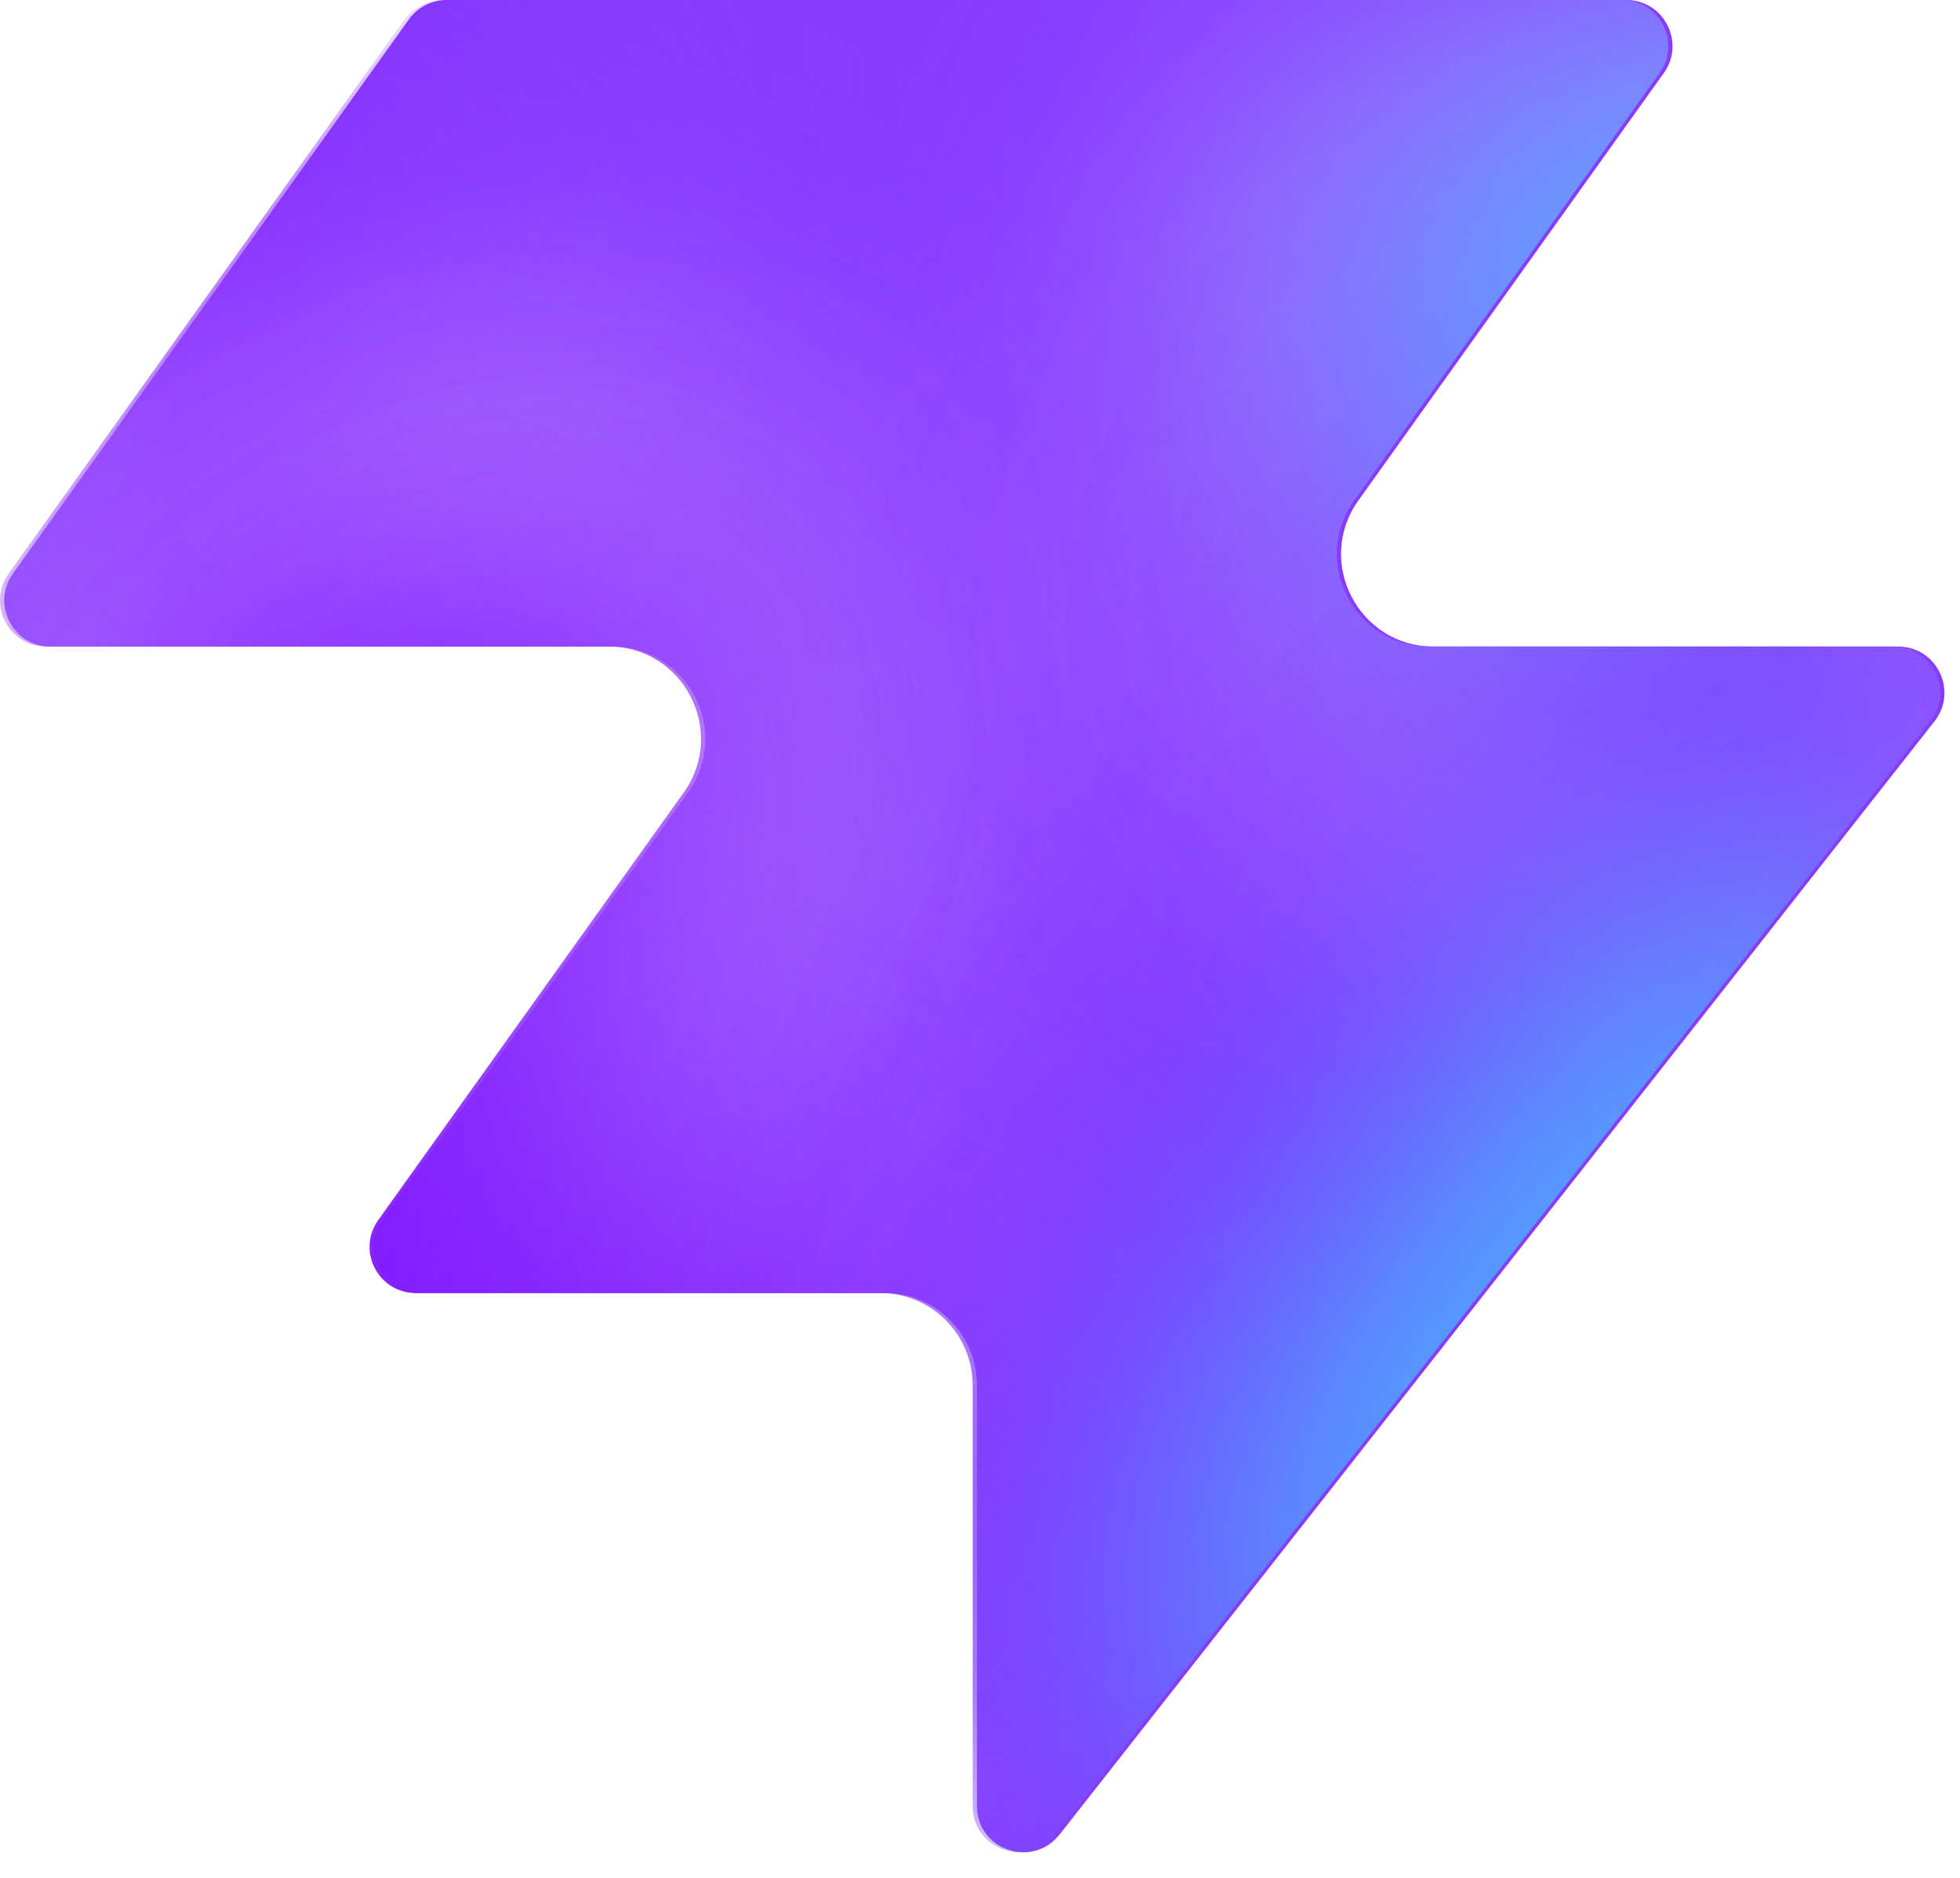
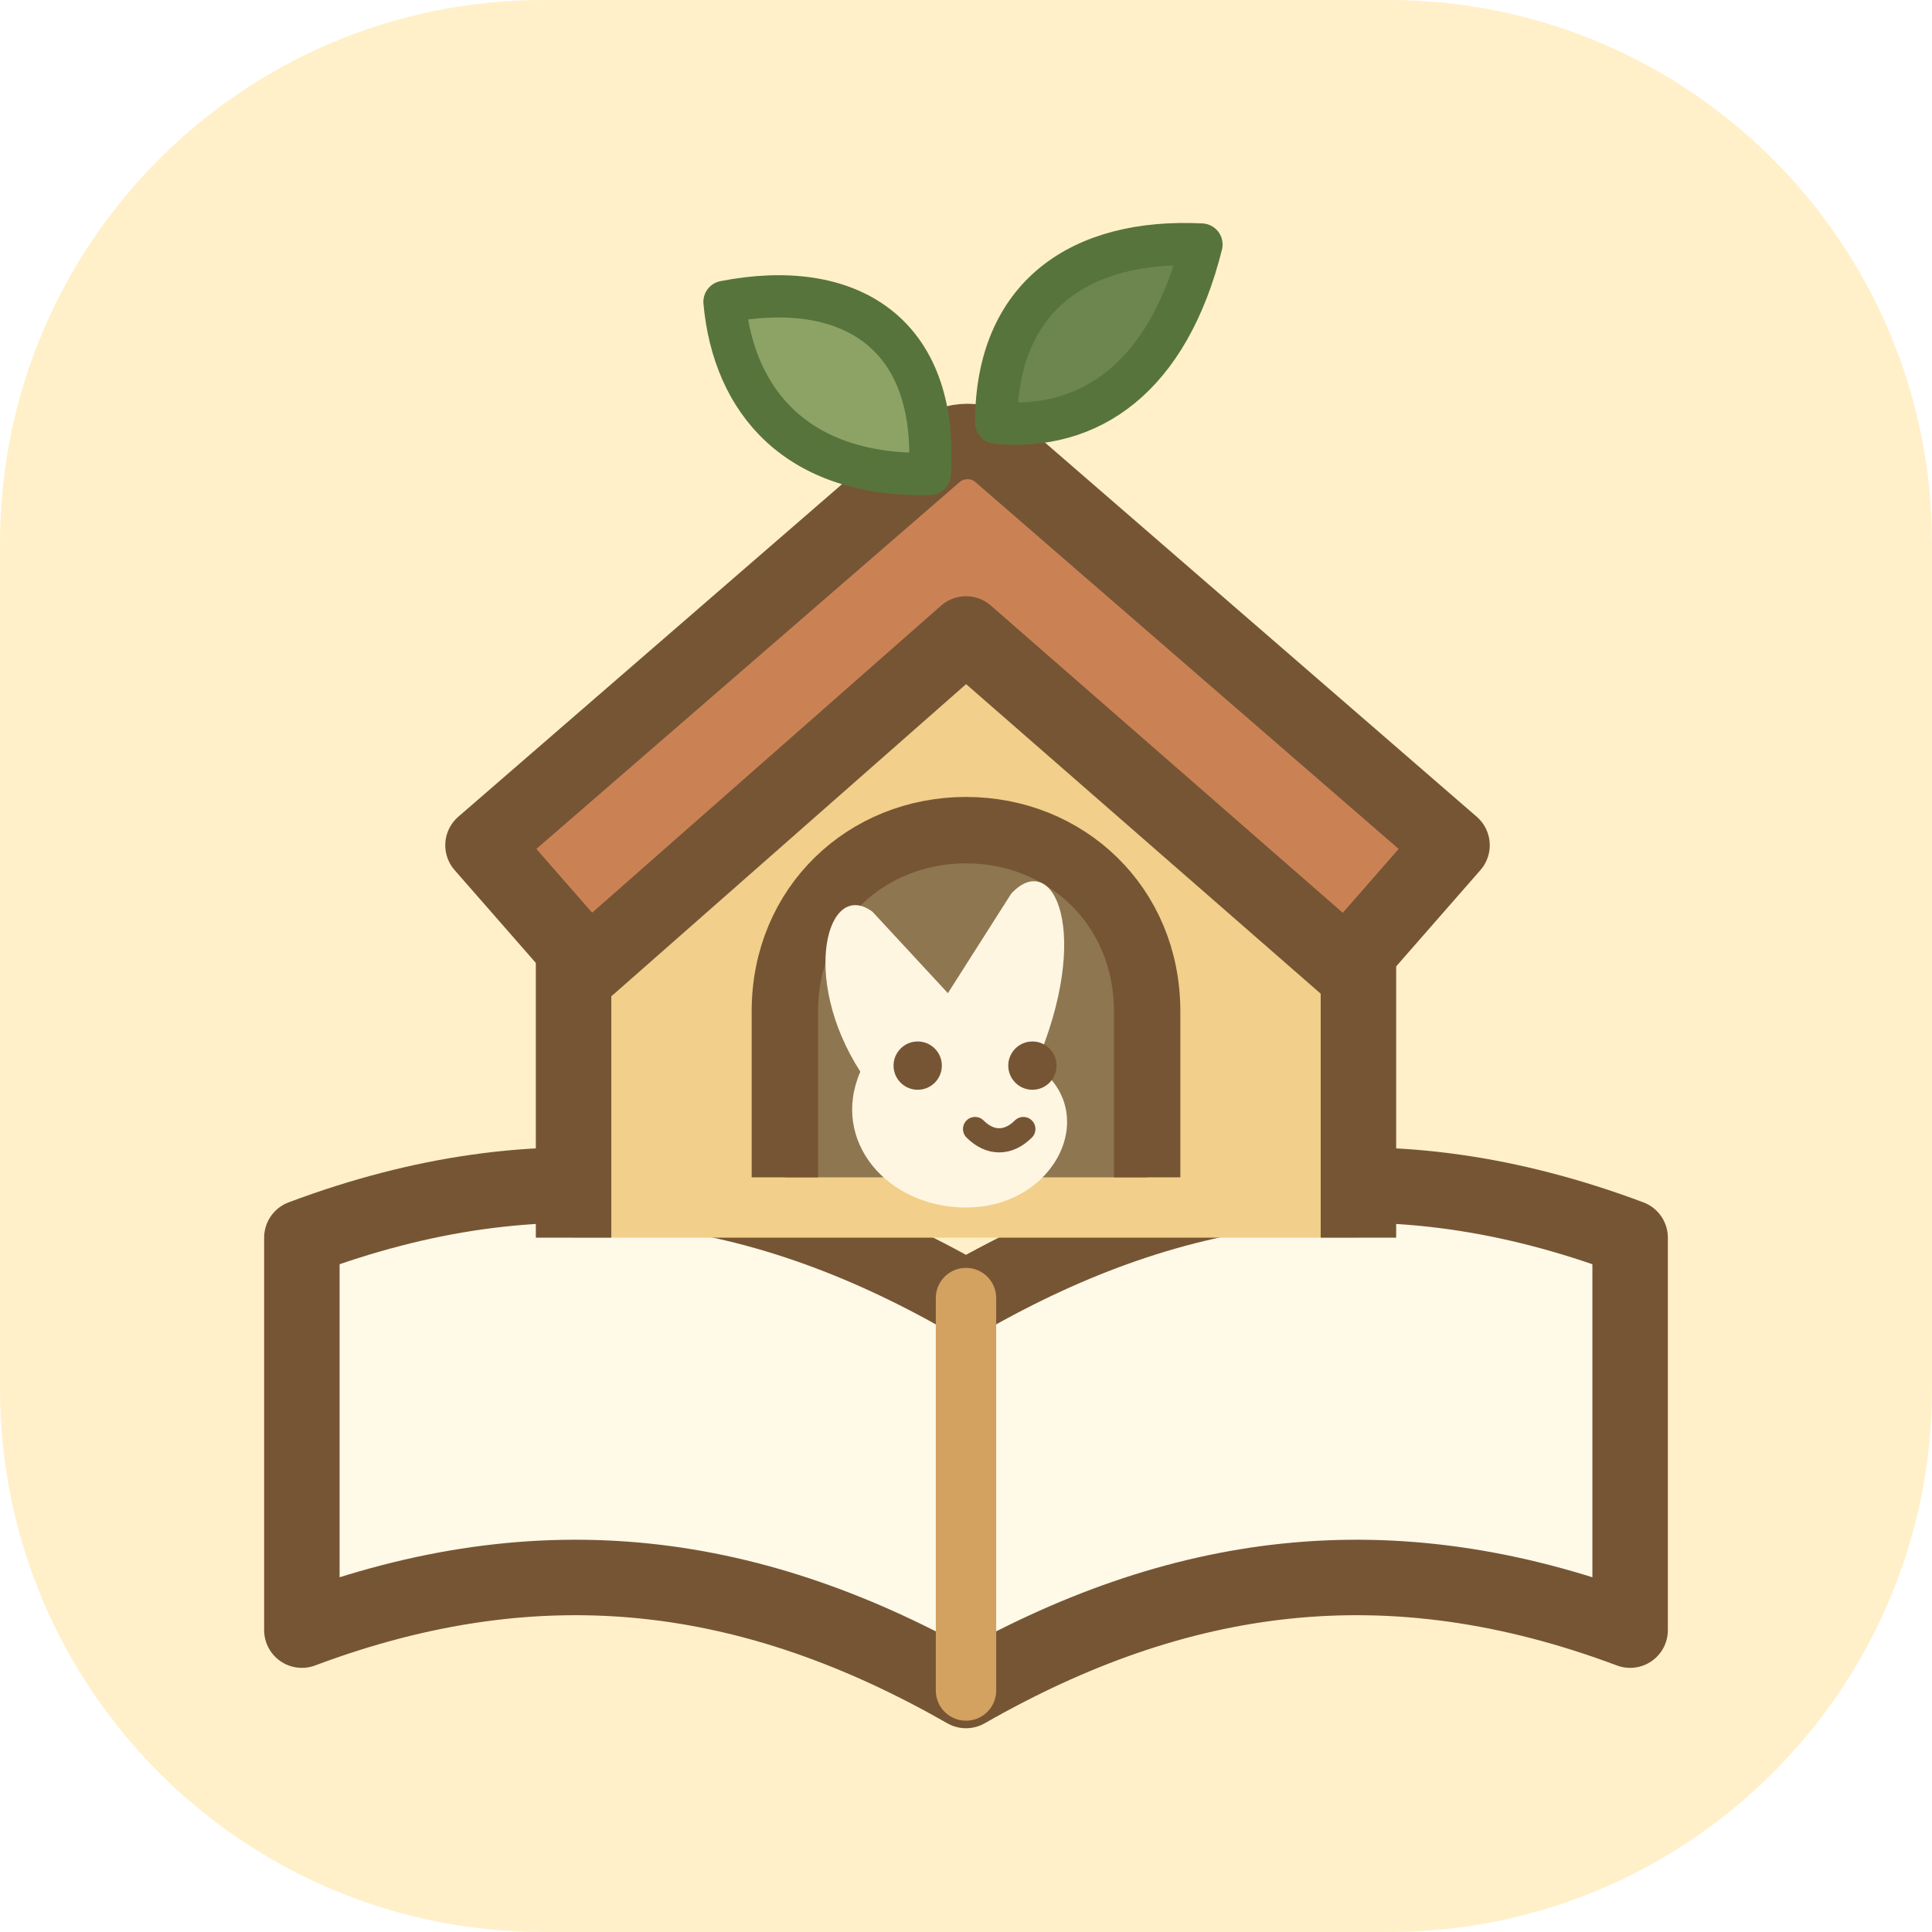
- <svg xmlns="http://www.w3.org/2000/svg" width="48" height="46" fill="none" viewBox="0 0 48 46">
-   <path fill="#863bff" d="M25.946 44.938c-.664.845-2.021.375-2.021-.698V33.937a2.26 2.26 0 0 0-2.262-2.262H10.287c-.92 0-1.456-1.04-.92-1.788l7.48-10.471c1.07-1.497 0-3.578-1.842-3.578H1.237c-.92 0-1.456-1.04-.92-1.788L10.013.474c.214-.297.556-.474.92-.474h28.894c.92 0 1.456 1.04.92 1.788l-7.48 10.471c-1.07 1.498 0 3.579 1.842 3.579h11.377c.943 0 1.473 1.088.89 1.83L25.947 44.94z" style="fill:#863bff;fill:color(display-p3 .525 .23 1);fill-opacity:1" />
-   <mask id="a" width="48" height="46" x="0" y="0" maskUnits="userSpaceOnUse" style="mask-type:alpha">
-     <path fill="#000" d="M25.842 44.938c-.664.844-2.021.375-2.021-.698V33.937a2.26 2.26 0 0 0-2.262-2.262H10.183c-.92 0-1.456-1.04-.92-1.788l7.48-10.471c1.07-1.498 0-3.579-1.842-3.579H1.133c-.92 0-1.456-1.04-.92-1.787L9.91.473c.214-.297.556-.474.92-.474h28.894c.92 0 1.456 1.04.92 1.788l-7.48 10.471c-1.07 1.498 0 3.578 1.842 3.578h11.377c.943 0 1.473 1.088.89 1.832L25.843 44.94z" style="fill:#000;fill-opacity:1" />
-   </mask>
-   <g mask="url(#a)">
-     <g filter="url(#b)">
-       <ellipse cx="5.508" cy="14.704" fill="#ede6ff" rx="5.508" ry="14.704" style="fill:#ede6ff;fill:color(display-p3 .927 .903 1);fill-opacity:1" transform="matrix(.00324 1 1 -.00324 -4.47 31.516)" />
-     </g>
-     <g filter="url(#c)">
-       <ellipse cx="10.399" cy="29.851" fill="#ede6ff" rx="10.399" ry="29.851" style="fill:#ede6ff;fill:color(display-p3 .927 .903 1);fill-opacity:1" transform="matrix(.00324 1 1 -.00324 -39.328 7.883)" />
-     </g>
-     <g filter="url(#d)">
-       <ellipse cx="5.508" cy="30.487" fill="#7e14ff" rx="5.508" ry="30.487" style="fill:#7e14ff;fill:color(display-p3 .492 .077 1);fill-opacity:1" transform="rotate(89.814 -25.913 -14.639)scale(1 -1)" />
-     </g>
-     <g filter="url(#e)">
-       <ellipse cx="5.508" cy="30.599" fill="#7e14ff" rx="5.508" ry="30.599" style="fill:#7e14ff;fill:color(display-p3 .492 .077 1);fill-opacity:1" transform="rotate(89.814 -32.644 -3.334)scale(1 -1)" />
-     </g>
-     <g filter="url(#f)">
-       <ellipse cx="5.508" cy="30.599" fill="#7e14ff" rx="5.508" ry="30.599" style="fill:#7e14ff;fill:color(display-p3 .492 .077 1);fill-opacity:1" transform="matrix(.00324 1 1 -.00324 -34.34 30.47)" />
-     </g>
-     <g filter="url(#g)">
-       <ellipse cx="14.072" cy="22.078" fill="#ede6ff" rx="14.072" ry="22.078" style="fill:#ede6ff;fill:color(display-p3 .927 .903 1);fill-opacity:1" transform="rotate(93.35 24.506 48.493)scale(-1 1)" />
-     </g>
-     <g filter="url(#h)">
-       <ellipse cx="3.47" cy="21.501" fill="#7e14ff" rx="3.47" ry="21.501" style="fill:#7e14ff;fill:color(display-p3 .492 .077 1);fill-opacity:1" transform="rotate(89.009 28.708 47.59)scale(-1 1)" />
-     </g>
-     <g filter="url(#i)">
-       <ellipse cx="3.47" cy="21.501" fill="#7e14ff" rx="3.47" ry="21.501" style="fill:#7e14ff;fill:color(display-p3 .492 .077 1);fill-opacity:1" transform="rotate(89.009 28.708 47.59)scale(-1 1)" />
-     </g>
-     <g filter="url(#j)">
-       <ellipse cx=".387" cy="8.972" fill="#7e14ff" rx="4.407" ry="29.108" style="fill:#7e14ff;fill:color(display-p3 .492 .077 1);fill-opacity:1" transform="rotate(39.51 .387 8.972)" />
-     </g>
-     <g filter="url(#k)">
-       <ellipse cx="47.523" cy="-6.092" fill="#7e14ff" rx="4.407" ry="29.108" style="fill:#7e14ff;fill:color(display-p3 .492 .077 1);fill-opacity:1" transform="rotate(37.892 47.523 -6.092)" />
-     </g>
-     <g filter="url(#l)">
-       <ellipse cx="41.412" cy="6.333" fill="#47bfff" rx="5.971" ry="9.665" style="fill:#47bfff;fill:color(display-p3 .28 .748 1);fill-opacity:1" transform="rotate(37.892 41.412 6.333)" />
-     </g>
-     <g filter="url(#m)">
-       <ellipse cx="-1.879" cy="38.332" fill="#7e14ff" rx="4.407" ry="29.108" style="fill:#7e14ff;fill:color(display-p3 .492 .077 1);fill-opacity:1" transform="rotate(37.892 -1.88 38.332)" />
-     </g>
-     <g filter="url(#n)">
-       <ellipse cx="-1.879" cy="38.332" fill="#7e14ff" rx="4.407" ry="29.108" style="fill:#7e14ff;fill:color(display-p3 .492 .077 1);fill-opacity:1" transform="rotate(37.892 -1.88 38.332)" />
-     </g>
-     <g filter="url(#o)">
-       <ellipse cx="35.651" cy="29.907" fill="#7e14ff" rx="4.407" ry="29.108" style="fill:#7e14ff;fill:color(display-p3 .492 .077 1);fill-opacity:1" transform="rotate(37.892 35.651 29.907)" />
-     </g>
-     <g filter="url(#p)">
-       <ellipse cx="38.418" cy="32.4" fill="#47bfff" rx="5.971" ry="15.297" style="fill:#47bfff;fill:color(display-p3 .28 .748 1);fill-opacity:1" transform="rotate(37.892 38.418 32.4)" />
-     </g>
-   </g>
-   <defs>
-     <filter id="b" width="60.045" height="41.654" x="-19.77" y="16.149" color-interpolation-filters="sRGB" filterUnits="userSpaceOnUse">
-       <feFlood flood-opacity="0" result="BackgroundImageFix" />
-       <feBlend in="SourceGraphic" in2="BackgroundImageFix" result="shape" />
-       <feGaussianBlur result="effect1_foregroundBlur_2002_17158" stdDeviation="7.659" />
-     </filter>
-     <filter id="c" width="90.34" height="51.437" x="-54.613" y="-7.533" color-interpolation-filters="sRGB" filterUnits="userSpaceOnUse">
-       <feFlood flood-opacity="0" result="BackgroundImageFix" />
-       <feBlend in="SourceGraphic" in2="BackgroundImageFix" result="shape" />
-       <feGaussianBlur result="effect1_foregroundBlur_2002_17158" stdDeviation="7.659" />
-     </filter>
-     <filter id="d" width="79.355" height="29.4" x="-49.64" y="2.03" color-interpolation-filters="sRGB" filterUnits="userSpaceOnUse">
-       <feFlood flood-opacity="0" result="BackgroundImageFix" />
-       <feBlend in="SourceGraphic" in2="BackgroundImageFix" result="shape" />
-       <feGaussianBlur result="effect1_foregroundBlur_2002_17158" stdDeviation="4.596" />
-     </filter>
-     <filter id="e" width="79.579" height="29.4" x="-45.045" y="20.029" color-interpolation-filters="sRGB" filterUnits="userSpaceOnUse">
-       <feFlood flood-opacity="0" result="BackgroundImageFix" />
-       <feBlend in="SourceGraphic" in2="BackgroundImageFix" result="shape" />
-       <feGaussianBlur result="effect1_foregroundBlur_2002_17158" stdDeviation="4.596" />
-     </filter>
-     <filter id="f" width="79.579" height="29.4" x="-43.513" y="21.178" color-interpolation-filters="sRGB" filterUnits="userSpaceOnUse">
-       <feFlood flood-opacity="0" result="BackgroundImageFix" />
-       <feBlend in="SourceGraphic" in2="BackgroundImageFix" result="shape" />
-       <feGaussianBlur result="effect1_foregroundBlur_2002_17158" stdDeviation="4.596" />
-     </filter>
-     <filter id="g" width="74.749" height="58.852" x="15.756" y="-17.901" color-interpolation-filters="sRGB" filterUnits="userSpaceOnUse">
-       <feFlood flood-opacity="0" result="BackgroundImageFix" />
-       <feBlend in="SourceGraphic" in2="BackgroundImageFix" result="shape" />
-       <feGaussianBlur result="effect1_foregroundBlur_2002_17158" stdDeviation="7.659" />
-     </filter>
-     <filter id="h" width="61.377" height="25.362" x="23.548" y="2.284" color-interpolation-filters="sRGB" filterUnits="userSpaceOnUse">
-       <feFlood flood-opacity="0" result="BackgroundImageFix" />
-       <feBlend in="SourceGraphic" in2="BackgroundImageFix" result="shape" />
-       <feGaussianBlur result="effect1_foregroundBlur_2002_17158" stdDeviation="4.596" />
-     </filter>
-     <filter id="i" width="61.377" height="25.362" x="23.548" y="2.284" color-interpolation-filters="sRGB" filterUnits="userSpaceOnUse">
-       <feFlood flood-opacity="0" result="BackgroundImageFix" />
-       <feBlend in="SourceGraphic" in2="BackgroundImageFix" result="shape" />
-       <feGaussianBlur result="effect1_foregroundBlur_2002_17158" stdDeviation="4.596" />
-     </filter>
-     <filter id="j" width="56.045" height="63.649" x="-27.636" y="-22.853" color-interpolation-filters="sRGB" filterUnits="userSpaceOnUse">
-       <feFlood flood-opacity="0" result="BackgroundImageFix" />
-       <feBlend in="SourceGraphic" in2="BackgroundImageFix" result="shape" />
-       <feGaussianBlur result="effect1_foregroundBlur_2002_17158" stdDeviation="4.596" />
-     </filter>
-     <filter id="k" width="54.814" height="64.646" x="20.116" y="-38.415" color-interpolation-filters="sRGB" filterUnits="userSpaceOnUse">
-       <feFlood flood-opacity="0" result="BackgroundImageFix" />
-       <feBlend in="SourceGraphic" in2="BackgroundImageFix" result="shape" />
-       <feGaussianBlur result="effect1_foregroundBlur_2002_17158" stdDeviation="4.596" />
-     </filter>
-     <filter id="l" width="33.541" height="35.313" x="24.641" y="-11.323" color-interpolation-filters="sRGB" filterUnits="userSpaceOnUse">
-       <feFlood flood-opacity="0" result="BackgroundImageFix" />
-       <feBlend in="SourceGraphic" in2="BackgroundImageFix" result="shape" />
-       <feGaussianBlur result="effect1_foregroundBlur_2002_17158" stdDeviation="4.596" />
-     </filter>
-     <filter id="m" width="54.814" height="64.646" x="-29.286" y="6.009" color-interpolation-filters="sRGB" filterUnits="userSpaceOnUse">
-       <feFlood flood-opacity="0" result="BackgroundImageFix" />
-       <feBlend in="SourceGraphic" in2="BackgroundImageFix" result="shape" />
-       <feGaussianBlur result="effect1_foregroundBlur_2002_17158" stdDeviation="4.596" />
-     </filter>
-     <filter id="n" width="54.814" height="64.646" x="-29.286" y="6.009" color-interpolation-filters="sRGB" filterUnits="userSpaceOnUse">
-       <feFlood flood-opacity="0" result="BackgroundImageFix" />
-       <feBlend in="SourceGraphic" in2="BackgroundImageFix" result="shape" />
-       <feGaussianBlur result="effect1_foregroundBlur_2002_17158" stdDeviation="4.596" />
-     </filter>
-     <filter id="o" width="54.814" height="64.646" x="8.244" y="-2.416" color-interpolation-filters="sRGB" filterUnits="userSpaceOnUse">
-       <feFlood flood-opacity="0" result="BackgroundImageFix" />
-       <feBlend in="SourceGraphic" in2="BackgroundImageFix" result="shape" />
-       <feGaussianBlur result="effect1_foregroundBlur_2002_17158" stdDeviation="4.596" />
-     </filter>
-     <filter id="p" width="39.409" height="43.623" x="18.713" y="10.588" color-interpolation-filters="sRGB" filterUnits="userSpaceOnUse">
-       <feFlood flood-opacity="0" result="BackgroundImageFix" />
-       <feBlend in="SourceGraphic" in2="BackgroundImageFix" result="shape" />
-       <feGaussianBlur result="effect1_foregroundBlur_2002_17158" stdDeviation="4.596" />
-     </filter>
-   </defs>
+ <svg xmlns="http://www.w3.org/2000/svg" viewBox="0 0 64 64">
+   <rect width="64" height="64" rx="18" fill="#FFF0C9" />
+   <path d="M10 41c8-3 15-2 22 2 7-4 14-5 22-2v13c-8-3-15-2-22 2-7-4-14-5-22-2V41Z" fill="#FFF9E8" stroke="#765535" stroke-width="2.5" stroke-linejoin="round" />
+   <path d="M32 43v13" stroke="#D3A260" stroke-width="2" stroke-linecap="round" />
+   <path d="M19 41V27l13-10 13 10v14" fill="#F2CF8A" stroke="#765535" stroke-width="2.5" stroke-linejoin="round" />
+   <path d="M16 28 31 15c.6-.5 1.5-.5 2.1 0l15 13-3.5 4L32 21 19.5 32 16 28Z" fill="#CA8255" stroke="#765535" stroke-width="2.5" stroke-linejoin="round" />
+   <path d="M26 39v-5.5c0-3.5 2.7-6 6-6s6 2.5 6 6V39" fill="#8E7650" stroke="#765535" stroke-width="2.2" />
+   <path d="M28.5 35.5c-2-3.1-1.1-6.4.4-5.3l2.5 2.7 2.1-3.3c1.4-1.5 2.7 1.3.8 5.7 2.2 1.5.7 4.7-2.3 4.7-2.6 0-4.5-2.2-3.5-4.5Z" fill="#FFF6E2" />
+   <circle cx="30.4" cy="35.3" r=".8" fill="#765535" />
+   <circle cx="34.2" cy="35.3" r=".8" fill="#765535" />
+   <path d="M32.3 37.4c.5.5 1.1.5 1.6 0" fill="none" stroke="#765535" stroke-width=".8" stroke-linecap="round" />
+   <path d="M33 14c0-4.2 2.8-6.1 6.8-5.9-1.1 4.4-3.7 6.2-6.8 5.9Z" fill="#6D8650" stroke="#58743D" stroke-width="1.4" stroke-linejoin="round" />
+   <path d="M30.8 15.7c-4.4.1-6.5-2.4-6.8-5.7 4.1-.8 7.1 1 6.8 5.7Z" fill="#8DA365" stroke="#58743D" stroke-width="1.4" stroke-linejoin="round" />
</svg>
